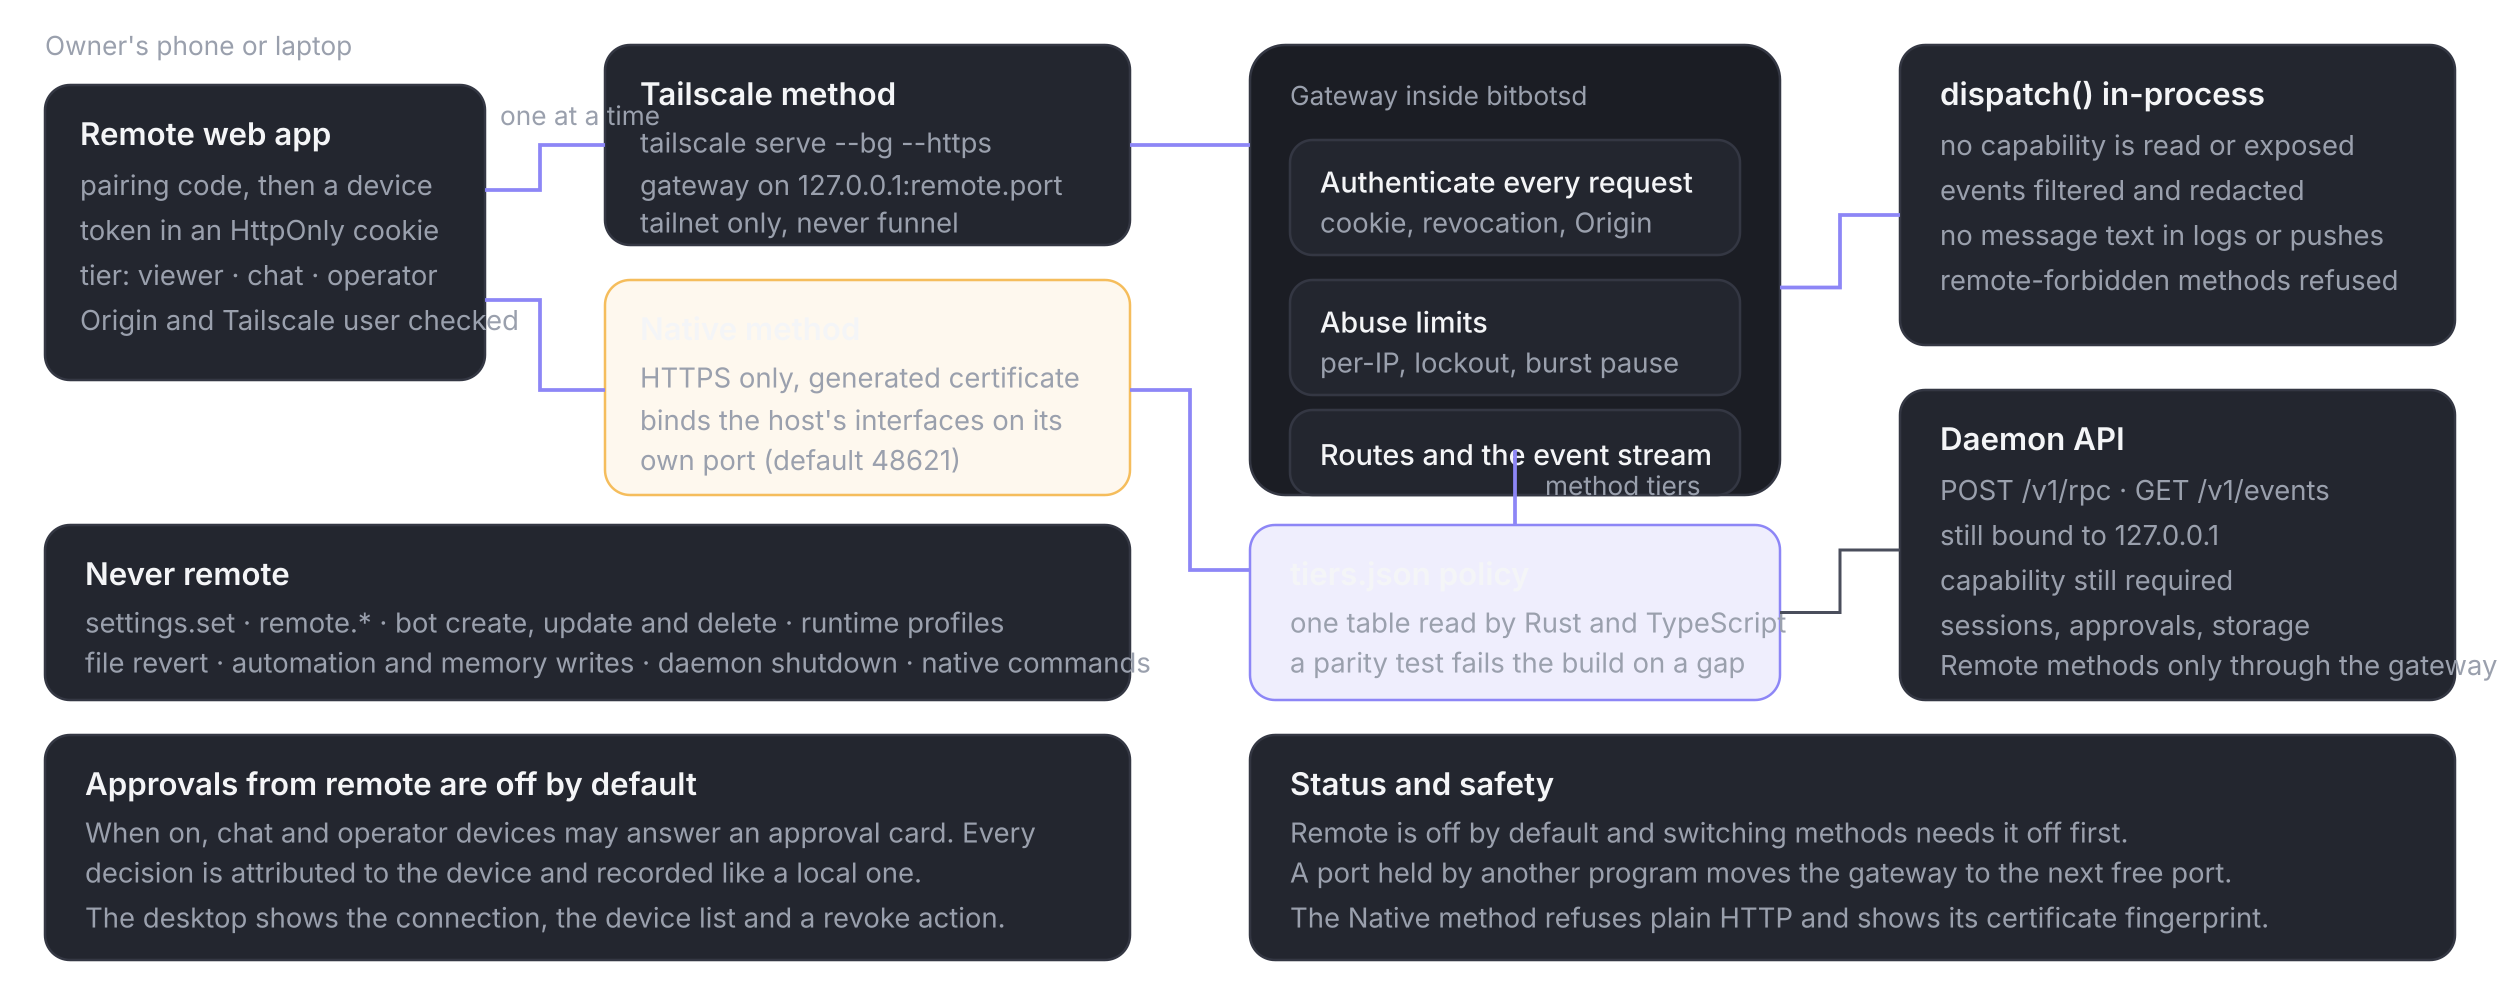
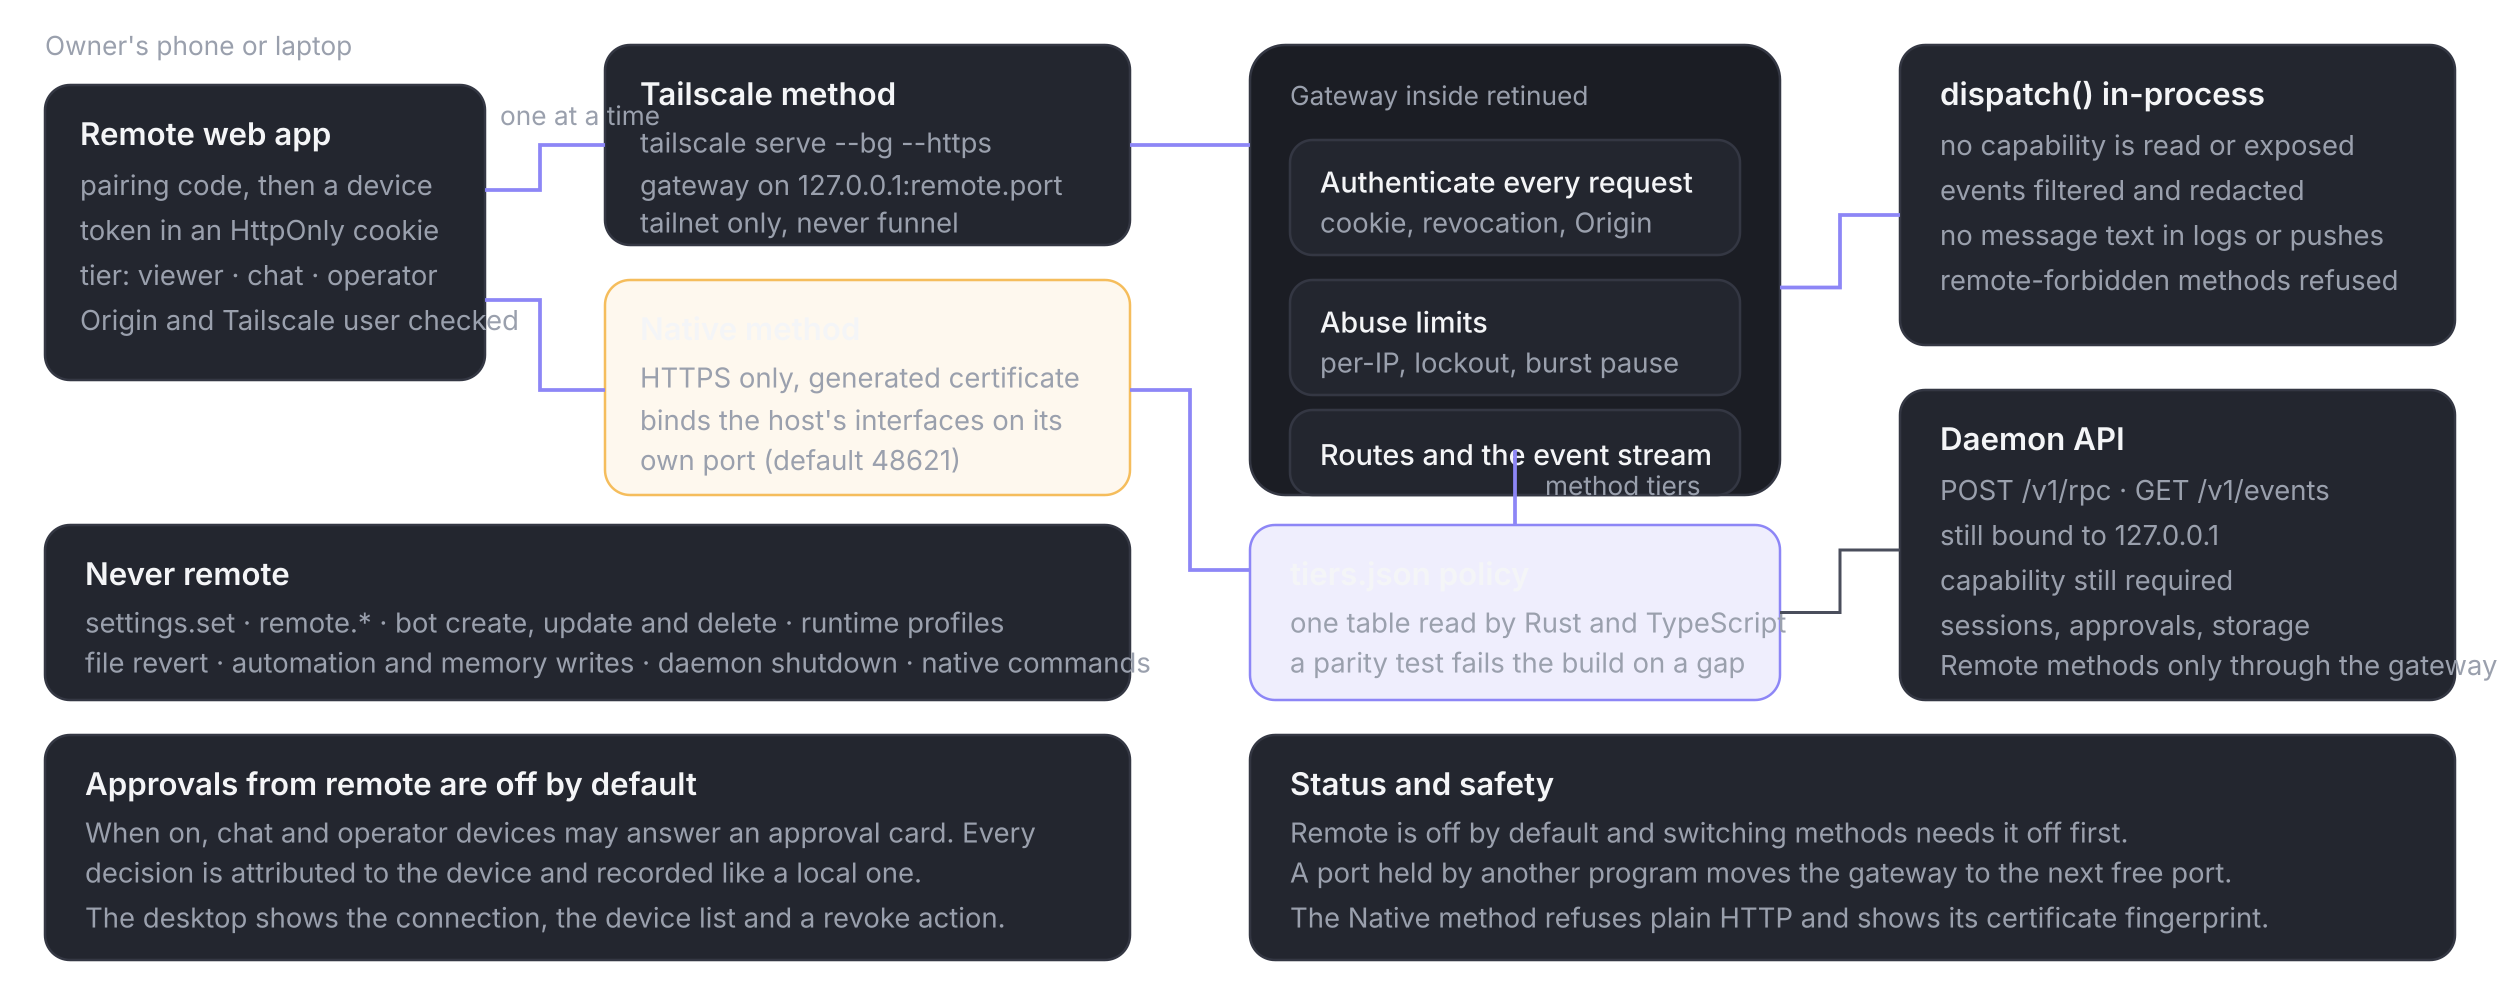
<svg xmlns="http://www.w3.org/2000/svg" viewBox="0 0 1000 400" class="diagram-svg" role="img" aria-label="Remote gateway paths: Tailscale and Native, policy and in-process dispatch">
  <style>
    .c { fill: var(--dg-card, #23262f); stroke: var(--dg-line, #343743); stroke-width: 1; }
    .p { fill: var(--dg-panel, #1b1d24); stroke: var(--dg-line, #343743); stroke-width: 1; }
    .k { fill: var(--dg-accent-soft, #8d86f622); stroke: var(--dg-accent, #8d86f6); stroke-width: 1; }
    .w { fill: var(--dg-warn-soft, #f5bd5c1a); stroke: var(--dg-warn, #f5bd5c); stroke-width: 1; }
    .h { fill: var(--dg-ink, #f4f5f7); font: 600 12.5px Inter, "Segoe UI", sans-serif; }
    .t { fill: var(--dg-ink, #f4f5f7); font: 500 11.5px Inter, "Segoe UI", sans-serif; }
    .m { fill: var(--dg-muted, #9aa0ad); font: 400 11px Inter, "Segoe UI", sans-serif; }
    .a { stroke: var(--dg-accent, #8d86f6); stroke-width: 1.5; fill: none; }
    .b { stroke: var(--dg-line-strong, #4a4e5c); stroke-width: 1.2; fill: none; }
    .l { fill: var(--dg-muted, #9aa0ad); font: 400 10.5px Inter, "Segoe UI", sans-serif; }
  </style>
  <text x="18" y="22" class="l">Owner's phone or laptop</text>
  <rect x="18" y="34" width="176" height="118" rx="10" class="c" />
  <text x="32" y="58" class="h">Remote web app</text>
  <text x="32" y="78" class="m">pairing code, then a device</text>
  <text x="32" y="96" class="m">token in an HttpOnly cookie</text>
  <text x="32" y="114" class="m">tier: viewer · chat · operator</text>
  <text x="32" y="132" class="m">Origin and Tailscale user checked</text>
  <rect x="242" y="18" width="210" height="80" rx="10" class="c" />
  <text x="256" y="42" class="h">Tailscale method</text>
  <text x="256" y="61" class="m">tailscale serve --bg --https</text>
  <text x="256" y="78" class="m">gateway on 127.0.0.1:remote.port</text>
  <text x="256" y="93" class="m">tailnet only, never funnel</text>
  <rect x="242" y="112" width="210" height="86" rx="10" class="w" />
  <text x="256" y="136" class="h">Native method</text>
  <text x="256" y="155" class="m">HTTPS only, generated certificate</text>
  <text x="256" y="172" class="m">binds the host's interfaces on its</text>
  <text x="256" y="188" class="m">own port (default 48621)</text>
  <path d="M194 76 H216 V58 H242" class="a" />
  <path d="M194 120 H216 V156 H242" class="a" />
  <text x="200" y="50" class="l">one at a time</text>
  <rect x="500" y="18" width="212" height="180" rx="14" class="p" />
-   <text x="516" y="42" class="l">Gateway inside bitbotsd</text>
+   <text x="516" y="42" class="l">Gateway inside retinued</text>
  <rect x="516" y="56" width="180" height="46" rx="9" class="c" />
  <text x="528" y="77" class="t">Authenticate every request</text>
  <text x="528" y="93" class="m">cookie, revocation, Origin</text>
  <rect x="516" y="112" width="180" height="46" rx="9" class="c" />
  <text x="528" y="133" class="t">Abuse limits</text>
  <text x="528" y="149" class="m">per-IP, lockout, burst pause</text>
  <rect x="516" y="164" width="180" height="34" rx="9" class="c" />
  <text x="528" y="186" class="t">Routes and the event stream</text>
  <rect x="500" y="210" width="212" height="70" rx="10" class="k" />
  <text x="516" y="234" class="h">tiers.json policy</text>
  <text x="516" y="253" class="m">one table read by Rust and TypeScript</text>
  <text x="516" y="269" class="m">a parity test fails the build on a gap</text>
  <rect x="760" y="18" width="222" height="120" rx="10" class="c" />
  <text x="776" y="42" class="h">dispatch() in-process</text>
  <text x="776" y="62" class="m">no capability is read or exposed</text>
  <text x="776" y="80" class="m">events filtered and redacted</text>
  <text x="776" y="98" class="m">no message text in logs or pushes</text>
  <text x="776" y="116" class="m">remote-forbidden methods refused</text>
  <rect x="760" y="156" width="222" height="124" rx="10" class="c" />
  <text x="776" y="180" class="h">Daemon API</text>
  <text x="776" y="200" class="m">POST /v1/rpc · GET /v1/events</text>
  <text x="776" y="218" class="m">still bound to 127.0.0.1</text>
  <text x="776" y="236" class="m">capability still required</text>
  <text x="776" y="254" class="m">sessions, approvals, storage</text>
  <text x="776" y="270" class="m">Remote methods only through the gateway</text>
  <path d="M452 58 H500" class="a" />
  <path d="M452 156 H476 V228 H500" class="a" />
  <path d="M712 115 H736 V86 H760" class="a" />
  <path d="M712 245 H736 V220 H760" class="b" />
  <path d="M606 180 V210" class="a" />
  <text x="618" y="198" class="l">method tiers</text>
  <rect x="18" y="210" width="434" height="70" rx="10" class="c" />
  <text x="34" y="234" class="h">Never remote</text>
  <text x="34" y="253" class="m">settings.set · remote.* · bot create, update and delete · runtime profiles</text>
  <text x="34" y="269" class="m">file revert · automation and memory writes · daemon shutdown · native commands</text>
  <rect x="18" y="294" width="434" height="90" rx="10" class="c" />
  <text x="34" y="318" class="h">Approvals from remote are off by default</text>
  <text x="34" y="337" class="m">When on, chat and operator devices may answer an approval card. Every</text>
  <text x="34" y="353" class="m">decision is attributed to the device and recorded like a local one.</text>
  <text x="34" y="371" class="m">The desktop shows the connection, the device list and a revoke action.</text>
  <rect x="500" y="294" width="482" height="90" rx="10" class="c" />
  <text x="516" y="318" class="h">Status and safety</text>
  <text x="516" y="337" class="m">Remote is off by default and switching methods needs it off first.</text>
  <text x="516" y="353" class="m">A port held by another program moves the gateway to the next free port.</text>
  <text x="516" y="371" class="m">The Native method refuses plain HTTP and shows its certificate fingerprint.</text>
</svg>
